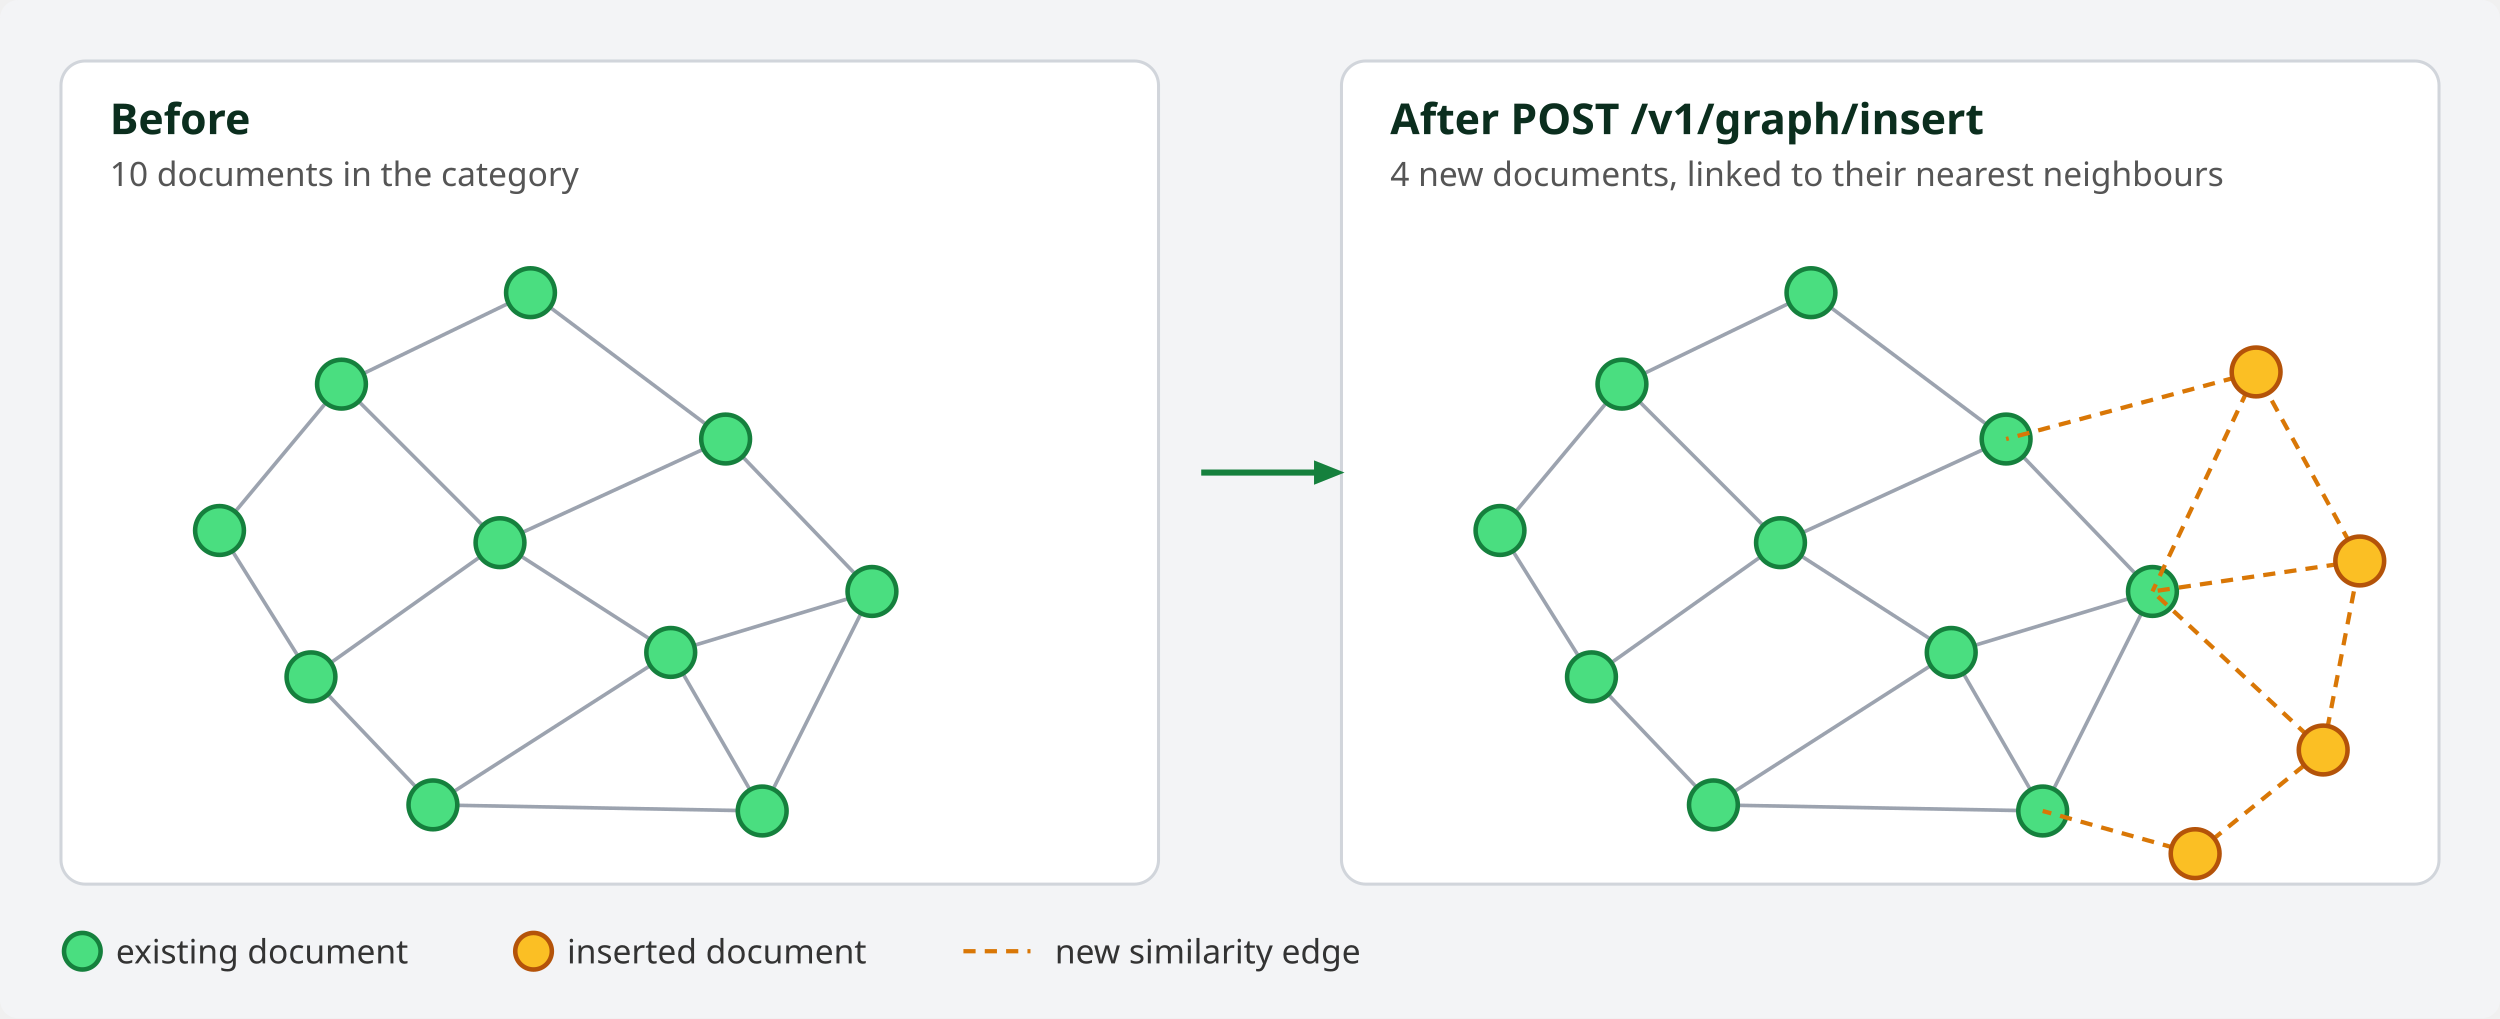
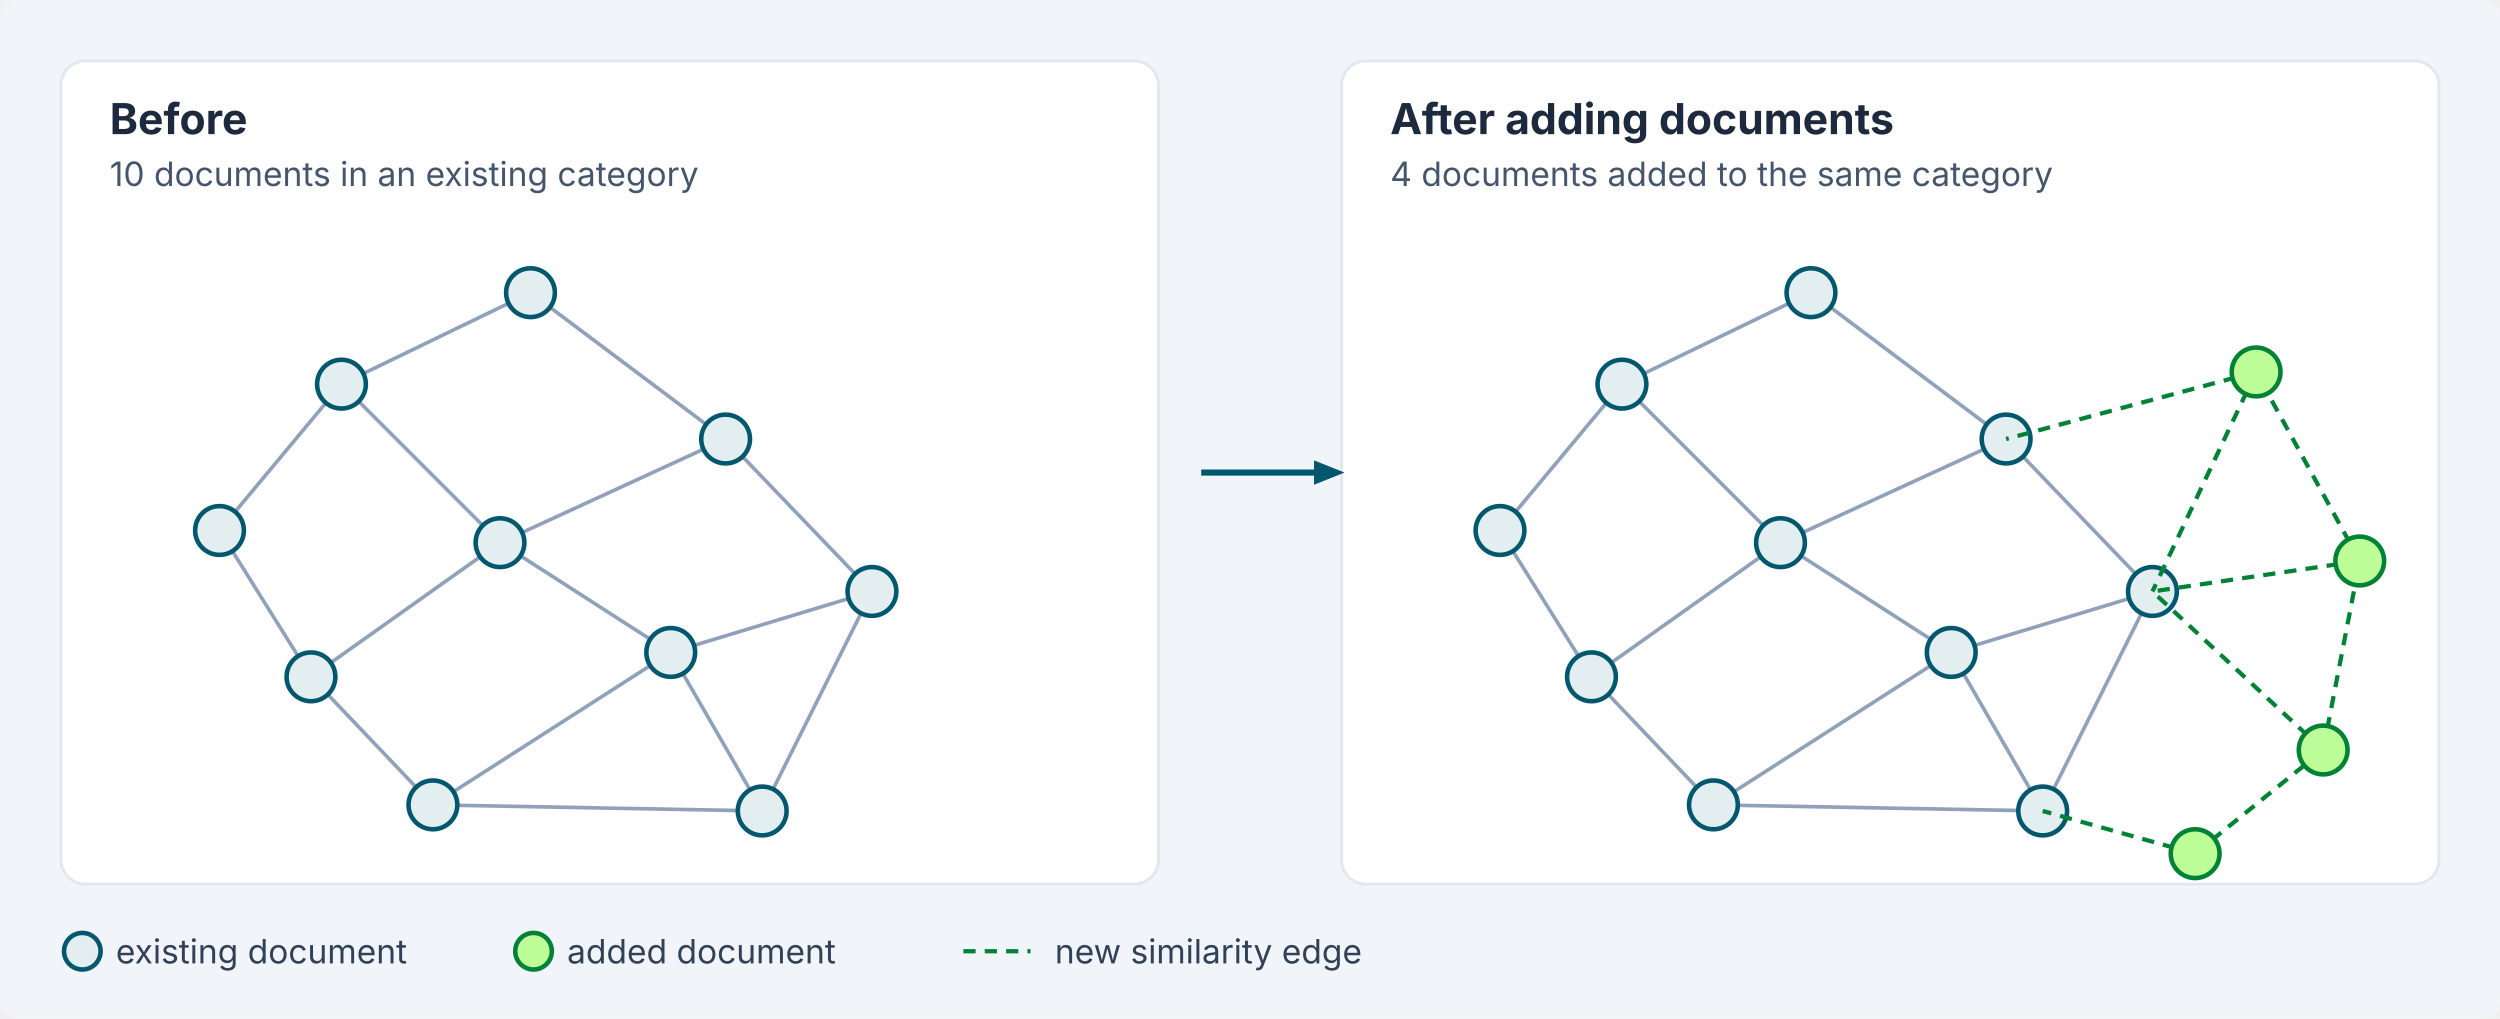
<svg xmlns="http://www.w3.org/2000/svg" viewBox="0 0 820 334" width="820" height="334">
  <style>
-     .igui text { font-family: sans-serif; }
-     .igui .panel { fill: #ffffff; stroke: #d1d5db; stroke-width: 1; }
-     .igui .ptitle { font-size: 14px; font-weight: bold; fill: #0b2e1e; }
-     .igui .psub { font-size: 11px; fill: #555; }
-     .igui .edge { stroke: #9ca3af; stroke-width: 1.2; }
-     .igui .edge-new { stroke: #d97706; stroke-width: 1.4; stroke-dasharray: 4 3; }
-     .igui .edge-gone { stroke: #d1d5db; stroke-width: 1; stroke-dasharray: 2 3; }
-     .igui .node { fill: #4ade80; stroke: #15803d; stroke-width: 1.5; }
-     .igui .node-new { fill: #fbbf24; stroke: #b45309; stroke-width: 1.5; }
-     .igui .node-del { fill: #f87171; stroke: #b91c1c; stroke-width: 1.5; }
-     .igui .node-gone { fill: #ffffff; stroke: #d1d5db; stroke-width: 1.2; stroke-dasharray: 2 2; }
-     .igui .ring { fill: none; stroke: #d97706; stroke-width: 1.5; stroke-dasharray: 3 2; }
-     .igui .legend { font-size: 11px; fill: #333; }
-     .igui .note { font-size: 11px; fill: #666; }
+     .igui text { font-family: Inter, -apple-system, BlinkMacSystemFont, 'Segoe UI', Helvetica, Arial, sans-serif; }
+     .igui .panel { fill: #ffffff; stroke: #e2e8f0; stroke-width: 1; }
+     .igui .ptitle { font-size: 14px; font-weight: bold; fill: #1d293d; }
+     .igui .psub { font-size: 11px; fill: #45556c; }
+     .igui .edge { stroke: #90a1b9; stroke-width: 1.2; }
+     .igui .edge-new { stroke: #008236; stroke-width: 1.4; stroke-dasharray: 4 3; }
+     .igui .edge-gone { stroke: #cad5e2; stroke-width: 1; stroke-dasharray: 2 3; }
+     .igui .node { fill: #e3eef0; stroke: #00576e; stroke-width: 1.5; }
+     .igui .node-new { fill: #befe99; stroke: #008236; stroke-width: 1.5; }
+     .igui .node-del { fill: #fef9c2; stroke: #bb4d00; stroke-width: 1.5; }
+     .igui .node-gone { fill: #ffffff; stroke: #90a1b9; stroke-width: 1.2; stroke-dasharray: 2 2; }
+     .igui .ring { fill: none; stroke: #008236; stroke-width: 1.5; stroke-dasharray: 3 2; }
+     .igui .legend { font-size: 11px; fill: #314158; }
+     .igui .note { font-size: 11px; fill: #45556c; }
  </style>
  <defs>
    <marker id="igui-arrow" markerWidth="10" markerHeight="8" refX="2" refY="4" orient="auto" markerUnits="userSpaceOnUse">
-       <polygon points="0 0,10 4,0 8" fill="#15803d" />
+       <polygon points="0 0,10 4,0 8" fill="#00576e" />
    </marker>
  </defs>
  <g class="igui">
-     <rect width="820" height="334" fill="#f3f4f6" rx="6" />
+     <rect width="820" height="334" fill="#f1f5f9" rx="6" />
    <rect class="panel" x="20" y="20" width="360" height="270" rx="8" />
    <text class="ptitle" x="36" y="44" text-anchor="start">Before</text>
-     <text class="psub" x="36" y="61" text-anchor="start">10 documents in the category</text>
+     <text class="psub" x="36" y="61" text-anchor="start">10 documents in an existing category</text>
    <line class="edge" x1="174.0" y1="96.0" x2="112.0" y2="126.0" />
    <line class="edge" x1="174.0" y1="96.0" x2="238.0" y2="144.0" />
    <line class="edge" x1="112.0" y1="126.0" x2="72.0" y2="174.0" />
    <line class="edge" x1="112.0" y1="126.0" x2="164.0" y2="178.0" />
    <line class="edge" x1="238.0" y1="144.0" x2="164.0" y2="178.0" />
    <line class="edge" x1="238.0" y1="144.0" x2="286.0" y2="194.0" />
    <line class="edge" x1="72.0" y1="174.0" x2="102.0" y2="222.0" />
    <line class="edge" x1="164.0" y1="178.0" x2="102.0" y2="222.0" />
    <line class="edge" x1="164.0" y1="178.0" x2="220.0" y2="214.0" />
    <line class="edge" x1="220.0" y1="214.0" x2="286.0" y2="194.0" />
    <line class="edge" x1="102.0" y1="222.0" x2="142.0" y2="264.0" />
    <line class="edge" x1="220.0" y1="214.0" x2="142.0" y2="264.0" />
    <line class="edge" x1="220.0" y1="214.0" x2="250.0" y2="266.0" />
    <line class="edge" x1="142.0" y1="264.0" x2="250.0" y2="266.0" />
    <line class="edge" x1="286.0" y1="194.0" x2="250.0" y2="266.0" />
    <circle class="node" cx="174.0" cy="96.0" r="8" />
    <circle class="node" cx="112.0" cy="126.0" r="8" />
    <circle class="node" cx="238.0" cy="144.0" r="8" />
    <circle class="node" cx="72.0" cy="174.0" r="8" />
    <circle class="node" cx="164.0" cy="178.0" r="8" />
    <circle class="node" cx="102.0" cy="222.0" r="8" />
    <circle class="node" cx="220.0" cy="214.0" r="8" />
    <circle class="node" cx="286.0" cy="194.0" r="8" />
    <circle class="node" cx="142.0" cy="264.0" r="8" />
    <circle class="node" cx="250.0" cy="266.0" r="8" />
    <rect class="panel" x="440" y="20" width="360" height="270" rx="8" />
-     <text class="ptitle" x="456" y="44" text-anchor="start">After POST /v1/graph/insert</text>
-     <text class="psub" x="456" y="61" text-anchor="start">4 new documents, linked to their nearest neighbours</text>
+     <text class="ptitle" x="456" y="44" text-anchor="start">After adding documents</text>
+     <text class="psub" x="456" y="61" text-anchor="start">4 documents added to the same category</text>
    <line class="edge" x1="594.0" y1="96.0" x2="532.0" y2="126.0" />
    <line class="edge" x1="594.0" y1="96.0" x2="658.0" y2="144.0" />
    <line class="edge" x1="532.0" y1="126.0" x2="492.0" y2="174.0" />
    <line class="edge" x1="532.0" y1="126.0" x2="584.0" y2="178.0" />
    <line class="edge" x1="658.0" y1="144.0" x2="584.0" y2="178.0" />
    <line class="edge" x1="658.0" y1="144.0" x2="706.0" y2="194.0" />
    <line class="edge" x1="492.0" y1="174.0" x2="522.0" y2="222.0" />
    <line class="edge" x1="584.0" y1="178.0" x2="522.0" y2="222.0" />
    <line class="edge" x1="584.0" y1="178.0" x2="640.0" y2="214.0" />
    <line class="edge" x1="640.0" y1="214.0" x2="706.0" y2="194.0" />
    <line class="edge" x1="522.0" y1="222.0" x2="562.0" y2="264.0" />
    <line class="edge" x1="640.0" y1="214.0" x2="562.0" y2="264.0" />
    <line class="edge" x1="640.0" y1="214.0" x2="670.0" y2="266.0" />
    <line class="edge" x1="562.0" y1="264.0" x2="670.0" y2="266.0" />
    <line class="edge" x1="706.0" y1="194.0" x2="670.0" y2="266.0" />
    <circle class="node" cx="594.0" cy="96.0" r="8" />
    <circle class="node" cx="532.0" cy="126.0" r="8" />
    <circle class="node" cx="658.0" cy="144.0" r="8" />
    <circle class="node" cx="492.0" cy="174.0" r="8" />
    <circle class="node" cx="584.0" cy="178.0" r="8" />
    <circle class="node" cx="522.0" cy="222.0" r="8" />
    <circle class="node" cx="640.0" cy="214.0" r="8" />
    <circle class="node" cx="706.0" cy="194.0" r="8" />
    <circle class="node" cx="562.0" cy="264.0" r="8" />
    <circle class="node" cx="670.0" cy="266.0" r="8" />
    <line class="edge-new" x1="740.0" y1="122.0" x2="658.0" y2="144.0" />
    <line class="edge-new" x1="740.0" y1="122.0" x2="706.0" y2="194.0" />
    <line class="edge-new" x1="774.0" y1="184.0" x2="706.0" y2="194.0" />
    <line class="edge-new" x1="774.0" y1="184.0" x2="740.0" y2="122.0" />
    <line class="edge-new" x1="762.0" y1="246.0" x2="706.0" y2="194.0" />
    <line class="edge-new" x1="762.0" y1="246.0" x2="774.0" y2="184.0" />
    <line class="edge-new" x1="720.0" y1="280.0" x2="670.0" y2="266.0" />
    <line class="edge-new" x1="720.0" y1="280.0" x2="762.0" y2="246.0" />
    <circle class="node-new" cx="740.0" cy="122.0" r="8" />
    <circle class="node-new" cx="774.0" cy="184.0" r="8" />
    <circle class="node-new" cx="762.0" cy="246.0" r="8" />
    <circle class="node-new" cx="720.0" cy="280.0" r="8" />
-     <path d="M 394 155 L 433 155" stroke="#15803d" stroke-width="2" fill="none" marker-end="url(#igui-arrow)" />
+     <path d="M 394 155 L 433 155" stroke="#00576e" stroke-width="2" fill="none" marker-end="url(#igui-arrow)" />
    <circle class="node" cx="27.0" cy="312.0" r="6" />
    <text class="legend" x="38" y="316" text-anchor="start">existing document</text>
    <circle class="node-new" cx="175.0" cy="312.0" r="6" />
-     <text class="legend" x="186" y="316" text-anchor="start">inserted document</text>
+     <text class="legend" x="186" y="316" text-anchor="start">added document</text>
    <line class="edge-new" x1="316" y1="312" x2="338" y2="312" />
    <text class="legend" x="346" y="316" text-anchor="start">new similarity edge</text>
  </g>
</svg>
